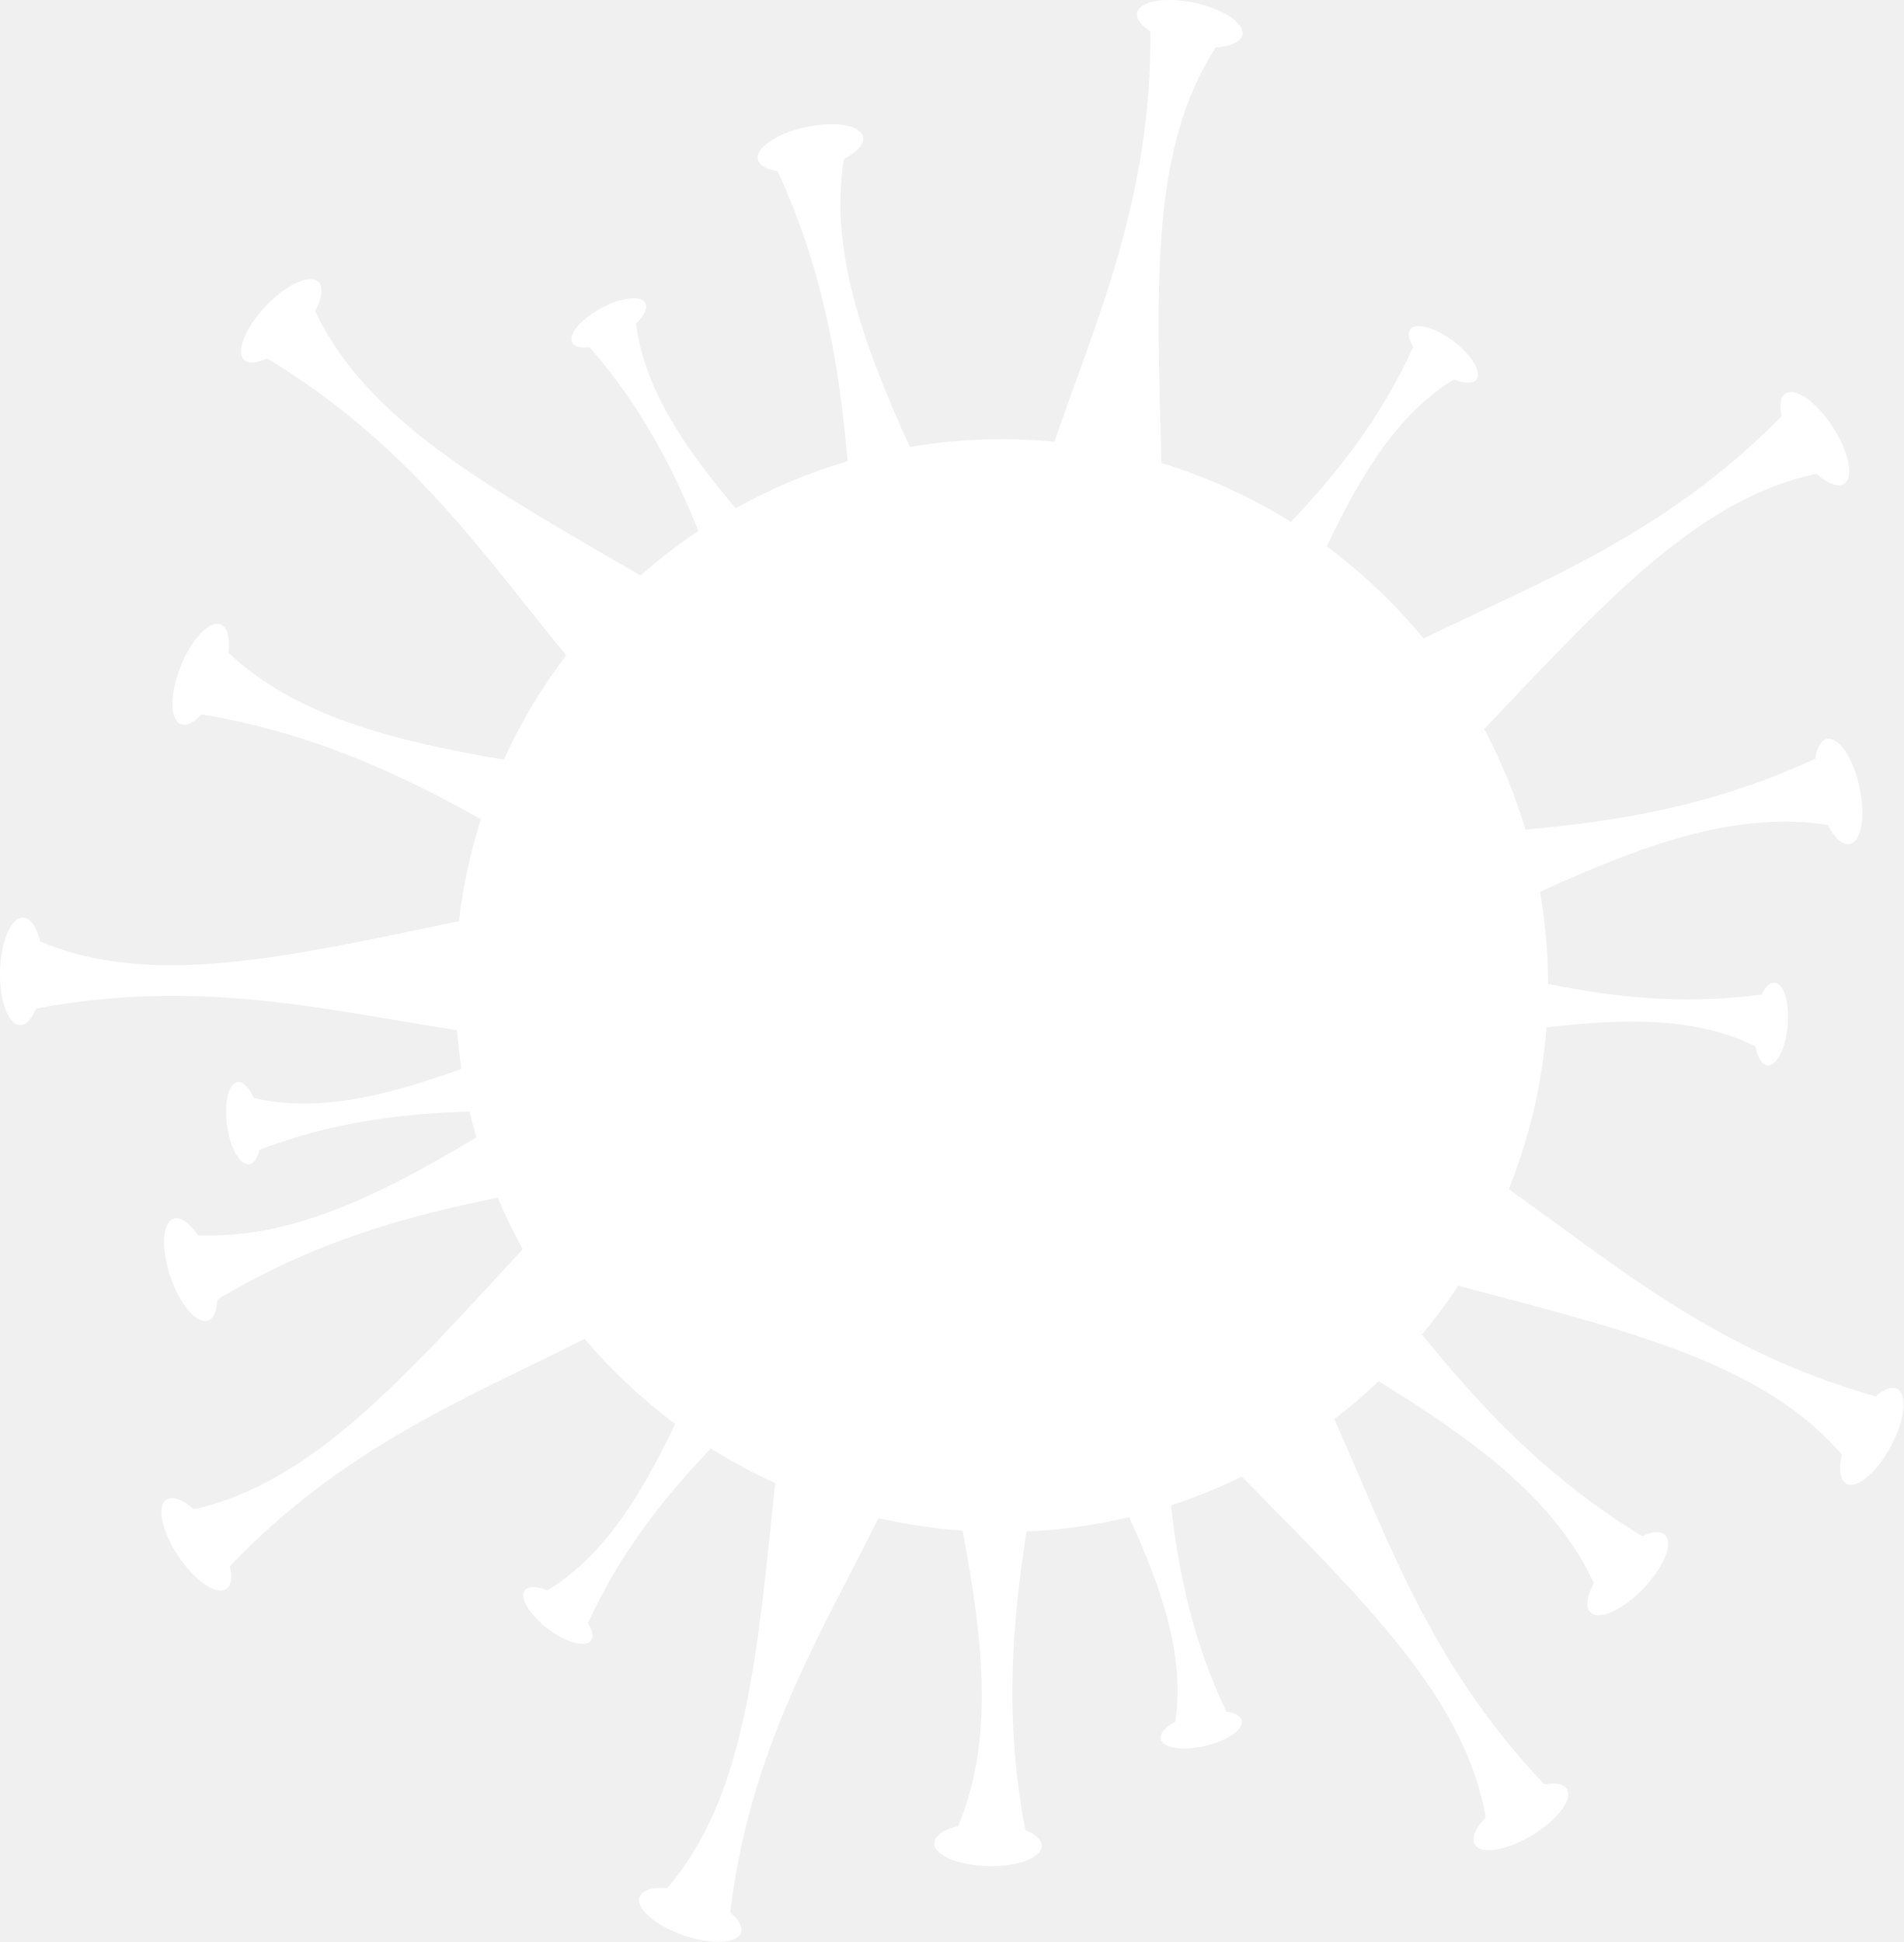
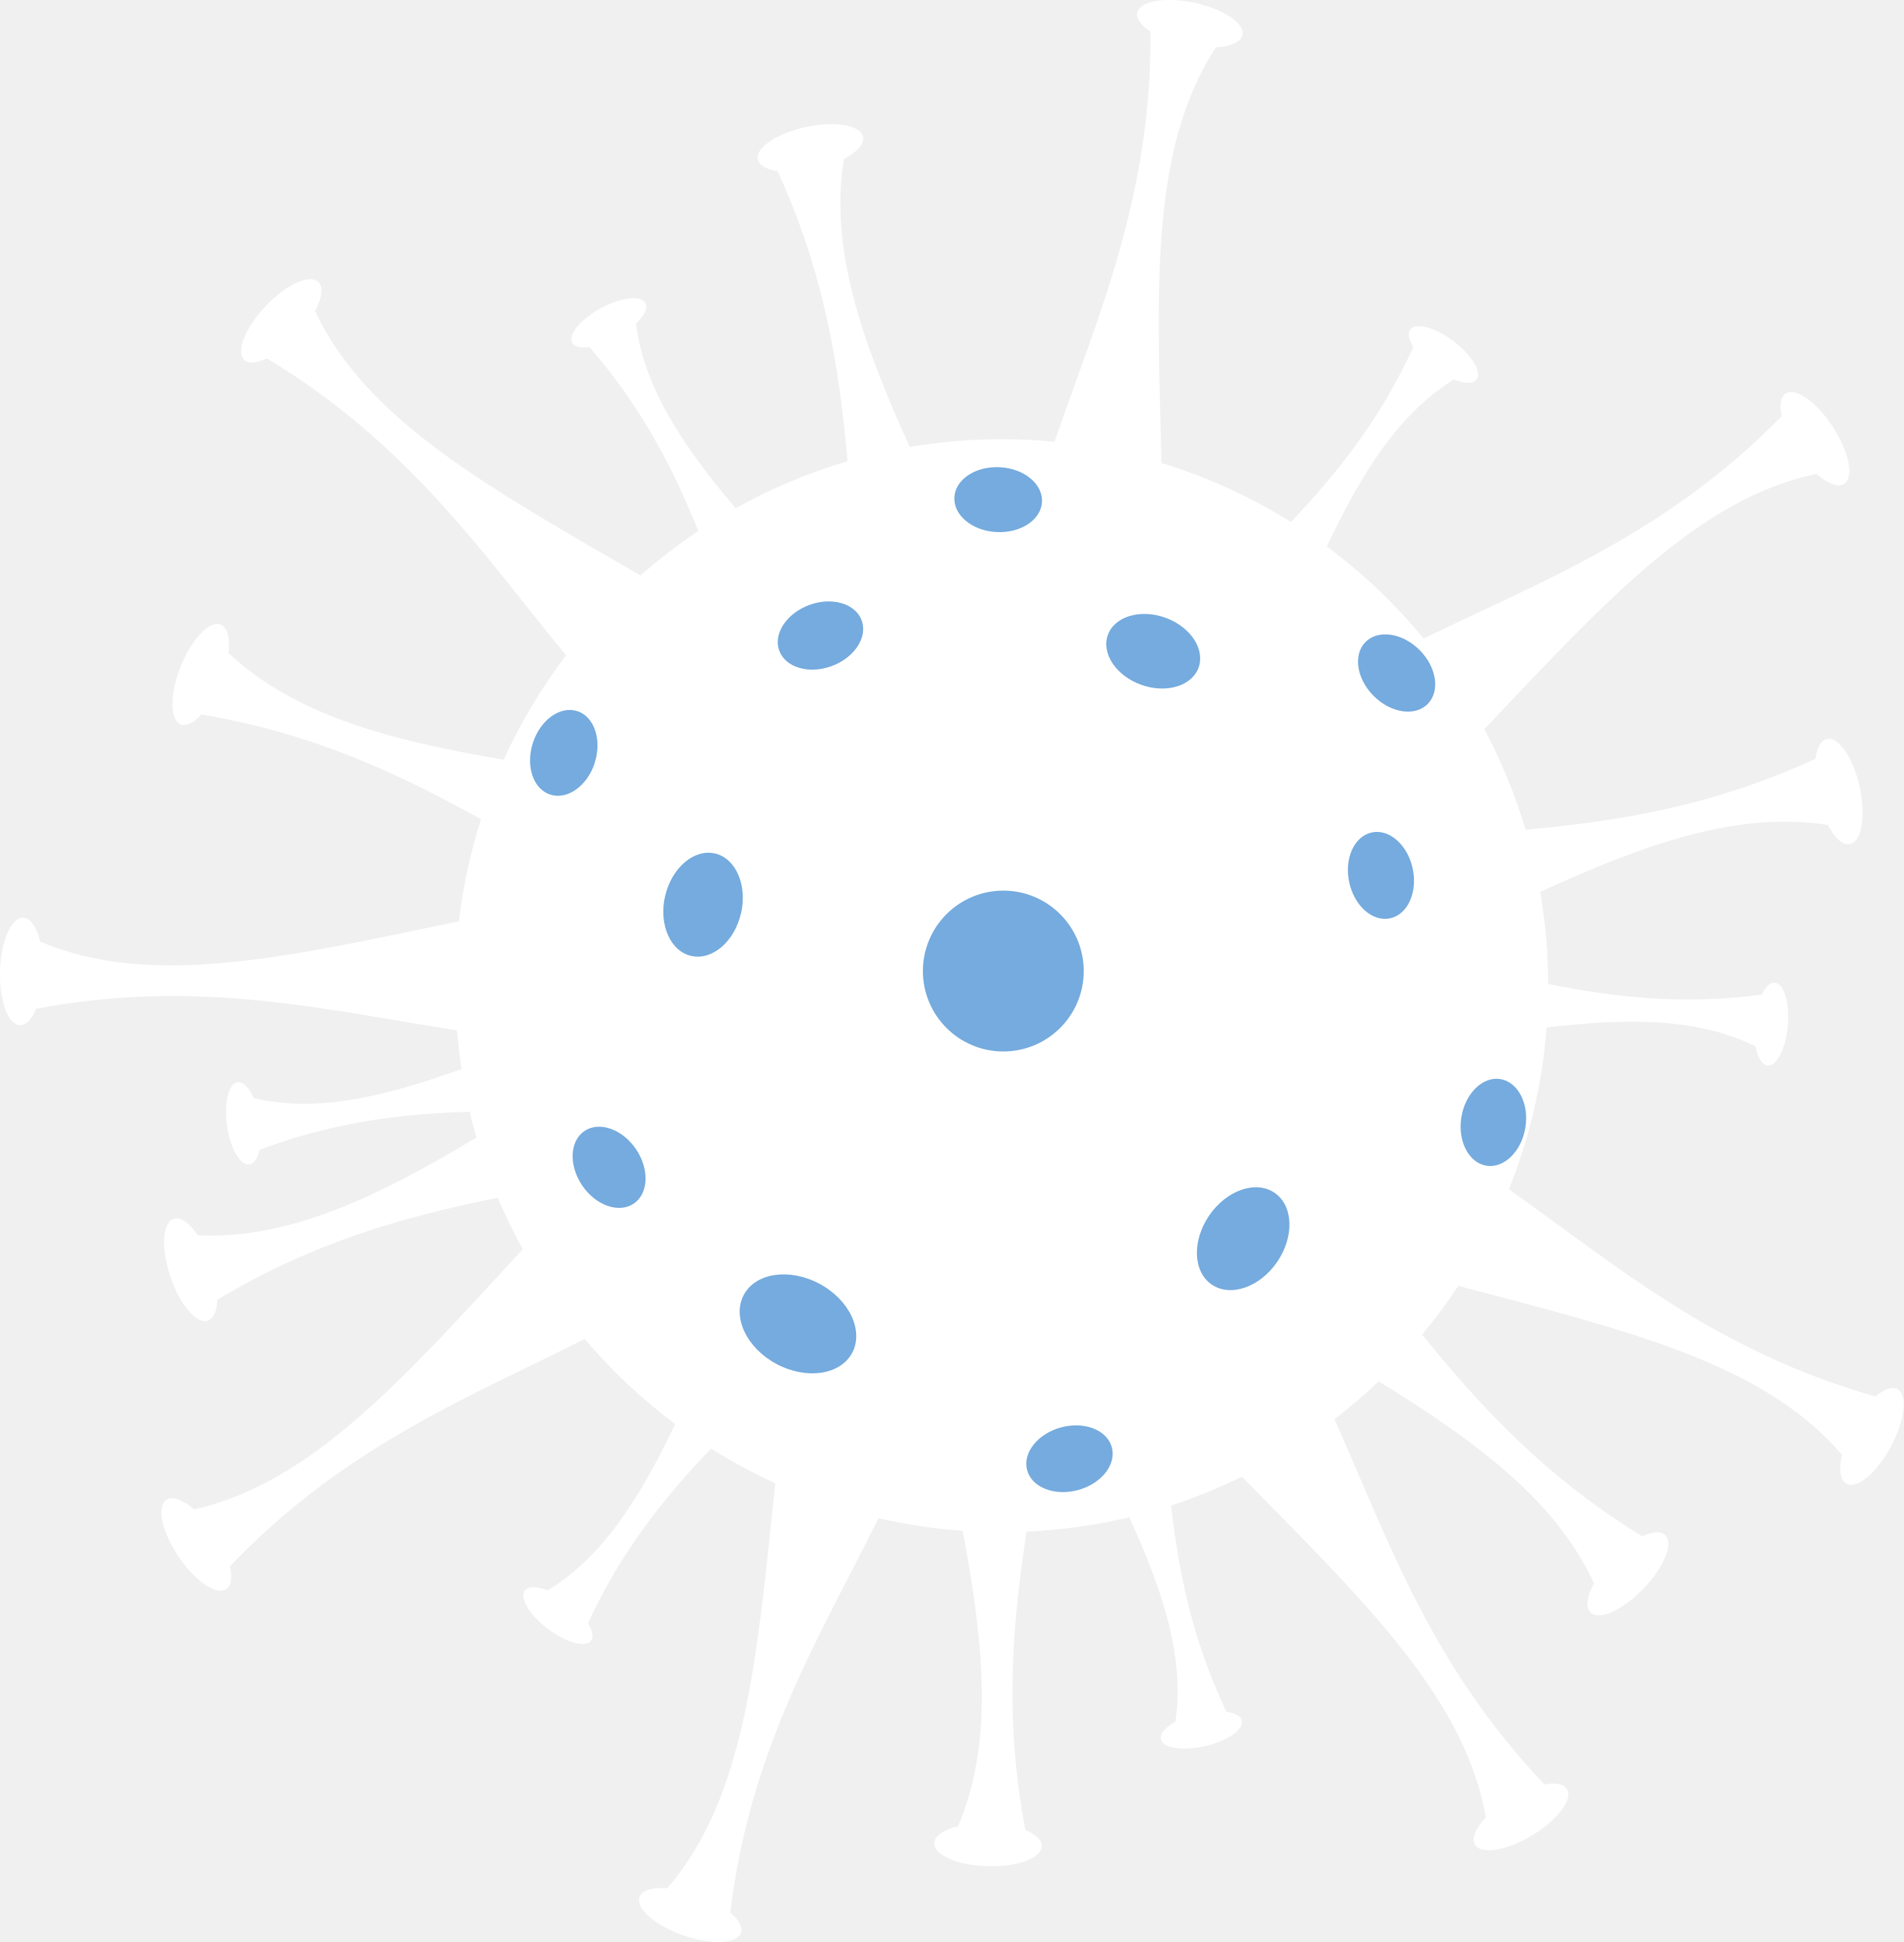
- <svg xmlns="http://www.w3.org/2000/svg" id="Layer_1" data-name="Layer 1" viewBox="0 0 684.11 697.91">
-   <defs>
-     <style>.cls-1{fill:#fff;fill-rule:evenodd;}</style>
-   </defs>
-   <path class="cls-1" d="M339.75,35.45c6.42,0,12.77.32,19,.92,15.1-44.06,35-87.65,34.47-147.45-3.36-2.15-5.22-4.58-4.76-6.74.88-4.18,10.06-5.78,20.5-3.57s18.19,7.37,17.31,11.55c-.55,2.59-4.3,4.19-9.55,4.5C392.93-68.9,395.56-18.8,397.19,44A195.25,195.25,0,0,1,443.7,65.2c16.21-17.13,31.91-36.44,44-62.92-1.64-2.6-2.14-4.91-1.11-6.28,2-2.63,8.93-.74,15.51,4.23s10.3,11.13,8.32,13.76c-1.24,1.64-4.38,1.53-8.16,0-19.88,12.28-33,33.35-45.68,60a197.1,197.1,0,0,1,34.82,33.1c41.84-20.48,86.76-37.2,128.65-79.9-.86-3.89-.45-6.92,1.4-8.13,3.58-2.33,11.2,3,17,12s7.65,18.08,4.07,20.41c-2.22,1.45-6-.07-9.94-3.57C590,56.8,556.44,94.08,513.19,139.63A195.52,195.52,0,0,1,528,175.79c32.77-3,67-8.31,104.16-25.5.58-3.94,2-6.64,4.2-7.11,4.17-.91,9.4,6.8,11.68,17.22s.75,19.61-3.42,20.52c-2.59.57-5.59-2.19-8-6.85-32.13-5-65.14,6.51-103.36,24.05a197.42,197.42,0,0,1,2.88,33.11c23.14,4.62,47.84,7.65,76.71,3.82,1.33-2.77,3-4.43,4.72-4.28,3.29.28,5.38,7.17,4.67,15.38S618.3,260.8,615,260.51c-2-.17-3.61-2.89-4.35-6.89-21-10.31-45.79-10.2-75.08-6.78A195.31,195.31,0,0,1,522,305c38,26.86,74.27,58.23,131.81,74.46,3-2.62,5.86-3.72,7.81-2.67,3.76,2,2.72,11.27-2.33,20.67s-12.18,15.39-15.94,13.37c-2.34-1.25-2.82-5.29-1.65-10.43-28.29-33.1-77.12-44.64-137.86-60.71a195.2,195.2,0,0,1-13,17.51c20.73,25.59,44.13,51.12,79.11,72.5,3.59-1.7,6.64-2,8.24-.46,3.07,3-.43,11.59-7.83,19.28s-15.9,11.52-19,8.56c-1.91-1.84-1.28-5.87,1.24-10.49C539,417.09,511.07,396.05,475.24,374a197,197,0,0,1-15.92,13.64c19.06,42.5,34.25,88,75.51,131.26,3.91-.72,6.93-.21,8.08,1.68,2.21,3.65-3.41,11.09-12.54,16.61s-18.32,7-20.53,3.37c-1.37-2.26.27-6,3.9-9.81-7.48-42.89-43.61-77.69-87.68-122.45a196,196,0,0,1-25.44,10.32c2.7,23.42,7.4,47.84,19.9,74.12,3.05.42,5.14,1.52,5.52,3.18.74,3.22-5.17,7.32-13.2,9.17s-15.15.74-15.89-2.47c-.46-2,1.64-4.33,5.23-6.26,3.37-23.11-4.34-46.7-16.58-73.51A196.7,196.7,0,0,1,348.69,428c-5,32.54-8.12,67-.41,107.29,3.69,1.51,6,3.57,5.89,5.78-.12,4.27-8.87,7.48-19.53,7.18s-19.22-4-19.1-8.28c.08-2.65,3.48-4.89,8.6-6.13,12.64-30,9.4-64.8,1.61-106.13a196.59,196.59,0,0,1-30.25-4.52c-20.68,41.72-46.1,82.34-53.28,141.7,3.05,2.56,4.58,5.21,3.84,7.3-1.41,4-10.72,4.42-20.79.88s-17.08-9.67-15.66-13.7c.88-2.5,4.8-3.6,10-3.22,28.35-33.05,32.24-83.06,38.77-145.53a198.14,198.14,0,0,1-23.11-12.46c-16.26,17.08-32,36.33-44.19,62.78,1.63,2.61,2.13,4.92,1.09,6.28-2,2.63-8.93.72-15.5-4.27s-10.27-11.16-8.27-13.78c1.23-1.63,4.38-1.51,8.15,0C196.52,437,209.69,416,222.45,389.36a197.84,197.84,0,0,1-32.56-30.59c-41.54,21.08-86.22,38.44-127.48,81.74.91,3.88.55,6.92-1.28,8.15-3.55,2.38-11.24-2.87-17.2-11.72s-7.9-18-4.36-20.35c2.2-1.48,6,0,10,3.43,42.48-9.54,75.51-47.31,118.1-93.48a197.65,197.65,0,0,1-9-18.52C126.43,314.58,93,323.55,57.9,344.69c-.15,4-1.3,6.82-3.4,7.52-4,1.36-10.08-5.73-13.48-15.85S38.14,317,42.19,315.59c2.51-.85,5.79,1.57,8.73,5.94C83.4,323,115,308,151,286.39q-1.33-4.61-2.44-9.31c-23.57.76-48.3,3.43-75.53,13.72-.66,3-1.93,5-3.63,5.24-3.26.48-6.86-5.76-8-13.92s.51-15.15,3.77-15.62c2-.3,4.19,2,5.81,5.72,22.76,5.27,46.91-.47,74.65-10.46q-1-6.88-1.63-13.93c-46-7-92.47-18.92-151.22-7.73-1.52,3.69-3.58,6-5.79,5.88-4.27-.12-7.47-8.87-7.16-19.53s4-19.21,8.29-19.09c2.65.08,4.89,3.48,6.13,8.6,40.11,17,89,5.48,150.47-7.28A195.07,195.07,0,0,1,152.65,172c-28.78-16-60-30.9-100.43-37.65-2.7,2.92-5.42,4.33-7.47,3.51-4-1.6-3.94-10.92,0-20.81s10.44-16.63,14.4-15c2.46,1,3.38,5,2.77,10.19,23.7,22.27,57.47,31.33,98.93,38.39a197.48,197.48,0,0,1,22.41-37.51c-29.6-36-56.24-75.81-107.47-106.69-3.58,1.73-6.63,2-8.23.51C64.51,4,68-4.65,75.32-12.38S91.14-24,94.23-21.06c1.92,1.83,1.32,5.85-1.17,10.49,18.54,39.41,62.59,63.45,116.93,95a196.54,196.54,0,0,1,20.83-16c-8.92-21.84-20-44.1-39.16-66.06-3,.42-5.36-.07-6.18-1.57-1.58-2.9,3-8.45,10.25-12.39s14.39-4.8,16-1.9c1,1.79-.41,4.61-3.35,7.44,3,23.17,16.77,43.8,35.8,66.33a194.93,194.93,0,0,1,40.23-16.9c-2.91-32.78-8.07-67-25.14-104.26-3.93-.59-6.62-2.06-7.09-4.22-.9-4.17,6.83-9.37,17.26-11.62s19.62-.68,20.52,3.5c.55,2.59-2.21,5.57-6.89,8-5.15,32.11,6.29,65.16,23.69,103.45a197.53,197.53,0,0,1,33-2.77Z" transform="translate(20.19 122.38)" />
-   <path class="cls-1" d="M340.82,197.67a28.9,28.9,0,1,1-29.38,28.9,29.14,29.14,0,0,1,29.38-28.9Z" transform="translate(20.19 122.38)" />
-   <path class="cls-1" d="M274.27,338.94c10.75,5.75,16,16.87,11.76,24.83s-16.43,9.74-27.19,4-16-16.87-11.76-24.83,16.43-9.75,27.19-4Z" transform="translate(20.19 122.38)" />
-   <path class="cls-1" d="M414.34,314.38c6.25-9.1,16.77-12.73,23.5-8.11s7.13,15.75.89,24.85-16.77,12.72-23.51,8.1-7.12-15.74-.88-24.84Z" transform="translate(20.19 122.38)" />
-   <path class="cls-1" d="M464.63,194.63c-1.82-8.52,1.82-16.51,8.12-17.86s12.88,4.47,14.7,13-1.81,16.51-8.12,17.86-12.88-4.47-14.7-13Z" transform="translate(20.19 122.38)" />
-   <path class="cls-1" d="M278.61,117c-8.18,3-16.6.46-18.8-5.6S262.47,98,270.66,95s16.6-.46,18.8,5.6S286.8,114,278.61,117Z" transform="translate(20.19 122.38)" />
-   <path class="cls-1" d="M246.07,205.83c-2.34,10.19-10.34,17-17.87,15.31s-11.75-11.39-9.41-21.57,10.34-17,17.87-15.31,11.75,11.39,9.41,21.57Z" transform="translate(20.19 122.38)" />
-   <path class="cls-1" d="M389.9,123.71c-9-3.22-14.37-11.24-12-17.9s11.61-9.45,20.62-6.23,14.37,11.24,12,17.9-11.61,9.45-20.62,6.23Z" transform="translate(20.19 122.38)" />
-   <path class="cls-1" d="M473.41,127.69c-6.16-6.16-7.45-14.84-2.89-19.39s13.24-3.25,19.4,2.91,7.44,14.84,2.88,19.39-13.24,3.25-19.39-2.91Z" transform="translate(20.19 122.38)" />
-   <path class="cls-1" d="M193.54,151.76c-2.69,8.28-9.83,13.39-16,11.4s-8.92-10.31-6.24-18.59,9.82-13.39,15.95-11.41,8.93,10.31,6.25,18.6Z" transform="translate(20.19 122.38)" />
-   <path class="cls-1" d="M361.08,390.56c8.41-2.27,16.58.93,18.26,7.15s-3.77,13.1-12.17,15.37-16.59-.93-18.27-7.15,3.78-13.1,12.18-15.37Z" transform="translate(20.19 122.38)" />
-   <path class="cls-1" d="M504.94,279.1c1.38-8.59,7.66-14.73,14-13.71s10.4,8.82,9,17.41-7.66,14.74-14,13.72-10.4-8.82-9-17.42Z" transform="translate(20.19 122.38)" />
-   <path class="cls-1" d="M337.89,68.82c-8.69-.45-15.47-6-15.14-12.47s7.65-11.28,16.34-10.84,15.48,6,15.15,12.47-7.65,11.28-16.35,10.84Z" transform="translate(20.19 122.38)" />
-   <path class="cls-1" d="M208.32,290.53c4.9,7.2,4.56,16-.77,19.6s-13.61.73-18.51-6.47-4.56-16,.77-19.6,13.61-.73,18.51,6.47Z" transform="translate(20.19 122.38)" />
+ <svg xmlns="http://www.w3.org/2000/svg" id="a21cdb48-2293-4b3f-9b84-f65c5e53ffc6" data-name="Layer 1" viewBox="0 0 684.07 697.86">
+   <path d="M359.94,157.83c6.42,0,12.77.32,19,.92,15.1-44.06,35-87.65,34.47-147.45-3.36-2.15-5.22-4.58-4.76-6.74.88-4.18,10.06-5.78,20.5-3.57s18.19,7.37,17.31,11.55c-.55,2.59-4.3,4.19-9.55,4.5-23.79,36.44-21.16,86.54-19.53,149.34a195.45,195.45,0,0,1,46.51,21.2c16.21-17.13,31.91-36.44,44-62.92-1.64-2.6-2.14-4.91-1.11-6.28,2-2.63,8.93-.74,15.51,4.23s10.3,11.13,8.32,13.76c-1.24,1.64-4.38,1.53-8.16,0-19.88,12.28-33,33.35-45.68,60a197.07,197.07,0,0,1,34.82,33.1c41.84-20.48,86.76-37.2,128.65-79.9-.86-3.89-.45-6.92,1.4-8.13,3.58-2.33,11.2,3,17,12s7.65,18.08,4.07,20.41c-2.22,1.45-6-.07-9.94-3.57-42.58,8.9-76.14,46.18-119.39,91.73a195.84,195.84,0,0,1,14.81,36.16c32.77-3,67-8.31,104.16-25.5.58-3.94,2-6.64,4.2-7.11,4.17-.91,9.4,6.8,11.68,17.22s.75,19.61-3.42,20.52c-2.59.57-5.59-2.19-8-6.85-32.13-5-65.14,6.51-103.36,24.05a197.57,197.57,0,0,1,2.88,33.11c23.14,4.62,47.84,7.65,76.71,3.82,1.33-2.77,3-4.43,4.72-4.28,3.29.28,5.38,7.17,4.67,15.38s-3.94,14.65-7.24,14.36c-2-.17-3.61-2.89-4.35-6.89-21-10.31-45.79-10.2-75.08-6.78a195.42,195.42,0,0,1-13.57,58.16c38,26.86,74.27,58.23,131.81,74.46,3-2.62,5.86-3.72,7.81-2.67,3.76,2,2.72,11.27-2.33,20.67s-12.18,15.39-15.94,13.37c-2.34-1.25-2.82-5.29-1.65-10.43-28.29-33.1-77.12-44.64-137.86-60.71a194.42,194.42,0,0,1-13,17.51c20.73,25.59,44.13,51.12,79.11,72.5,3.59-1.7,6.64-2,8.24-.46,3.07,3-.43,11.59-7.83,19.28s-15.9,11.52-19,8.56c-1.91-1.84-1.28-5.87,1.24-10.49-13.6-29.5-41.53-50.54-77.36-72.59A196.74,196.74,0,0,1,479.51,510c19.06,42.5,34.25,88,75.51,131.26,3.91-.72,6.93-.21,8.08,1.68,2.21,3.65-3.41,11.09-12.54,16.61s-18.32,7-20.53,3.37c-1.37-2.26.27-6,3.9-9.81-7.48-42.89-43.61-77.69-87.68-122.45A196,196,0,0,1,420.81,541c2.7,23.42,7.4,47.84,19.9,74.12,3.05.42,5.14,1.52,5.52,3.18.74,3.22-5.17,7.32-13.2,9.17s-15.15.74-15.89-2.47c-.46-2,1.64-4.33,5.23-6.26,3.37-23.11-4.34-46.7-16.58-73.51a196.35,196.35,0,0,1-36.91,5.15c-5,32.54-8.12,67-.41,107.29,3.69,1.51,6,3.57,5.89,5.78-.12,4.27-8.87,7.48-19.53,7.18s-19.22-4-19.1-8.28c.08-2.65,3.48-4.89,8.6-6.13,12.64-30,9.4-64.8,1.61-106.13a196.64,196.64,0,0,1-30.25-4.52c-20.68,41.72-46.1,82.34-53.28,141.7,3,2.56,4.58,5.21,3.84,7.3-1.41,4-10.72,4.42-20.79.88s-17.08-9.67-15.66-13.7c.88-2.5,4.8-3.6,10-3.22,28.35-33,32.24-83.06,38.77-145.53a198.5,198.5,0,0,1-23.11-12.46c-16.26,17.08-32,36.33-44.19,62.78,1.63,2.61,2.13,4.92,1.09,6.28-2,2.63-8.93.72-15.5-4.27s-10.27-11.16-8.27-13.78c1.23-1.63,4.38-1.51,8.15,0,20-12.17,33.14-33.17,45.9-59.81a197.78,197.78,0,0,1-32.56-30.59c-41.54,21.08-86.22,38.44-127.48,81.74.91,3.88.55,6.92-1.28,8.15-3.55,2.38-11.24-2.87-17.2-11.72s-7.9-18-4.36-20.35c2.2-1.48,6,0,10,3.43,42.48-9.54,75.51-47.31,118.1-93.48a197.66,197.66,0,0,1-9-18.52c-32.24,6.56-65.67,15.53-100.77,36.67-.15,4-1.3,6.82-3.4,7.52-4,1.36-10.08-5.73-13.48-15.85S58.33,439.38,62.38,438c2.51-.85,5.79,1.57,8.73,5.94,32.48,1.47,64.08-13.53,100.08-35.14-.89-3.07-1.7-6.18-2.44-9.31-23.57.76-48.3,3.43-75.53,13.72-.66,3-1.93,5-3.63,5.24-3.26.48-6.86-5.76-8-13.92s.51-15.15,3.77-15.62c2-.3,4.19,2,5.81,5.72,22.76,5.27,46.91-.47,74.65-10.46q-1-6.88-1.63-13.93c-46-7-92.47-18.92-151.22-7.73-1.52,3.69-3.58,6-5.79,5.88-4.27-.12-7.47-8.87-7.16-19.53s4-19.21,8.29-19.09c2.65.08,4.89,3.48,6.13,8.6,40.11,17,89,5.48,150.47-7.28a194.88,194.88,0,0,1,7.93-36.68c-28.78-16-60-30.9-100.43-37.65-2.7,2.92-5.42,4.33-7.47,3.51-4-1.6-3.94-10.92,0-20.81s10.44-16.63,14.4-15c2.46,1,3.38,5,2.77,10.19C105.81,256.89,139.58,266,181,273a198,198,0,0,1,22.41-37.51c-29.6-36-56.24-75.81-107.47-106.69-3.58,1.73-6.63,2-8.23.51-3-2.94.44-11.59,7.76-19.32s15.82-11.62,18.91-8.68c1.92,1.83,1.32,5.85-1.17,10.49,18.54,39.41,62.59,63.45,116.93,95a196.76,196.76,0,0,1,20.83-16c-8.92-21.84-20-44.1-39.16-66.06-3,.42-5.36-.07-6.18-1.57-1.58-2.9,3-8.45,10.25-12.39s14.39-4.8,16-1.9c1,1.79-.41,4.61-3.35,7.44,3,23.17,16.77,43.8,35.8,66.33a195.12,195.12,0,0,1,40.23-16.9c-2.91-32.78-8.07-67-25.14-104.26-3.93-.59-6.62-2.06-7.09-4.22-.9-4.17,6.83-9.37,17.26-11.62s19.62-.68,20.52,3.5c.55,2.59-2.21,5.57-6.89,8-5.15,32.11,6.29,65.16,23.69,103.45a197.21,197.21,0,0,1,33-2.77Z" transform="translate(0 0)" style="fill:#fff;fill-rule:evenodd" />
+   <path d="M361,320.05A28.9,28.9,0,1,1,331.63,349,28.91,28.91,0,0,1,361,320.05Z" transform="translate(0 0)" style="fill:#75abde;fill-rule:evenodd" />
+   <path d="M294.46,461.32c10.75,5.75,16,16.87,11.76,24.83s-16.43,9.74-27.19,4-16-16.87-11.76-24.83S283.7,455.57,294.46,461.32Z" transform="translate(0 0)" style="fill:#75abde;fill-rule:evenodd" />
+   <path d="M434.53,436.76c6.25-9.1,16.77-12.73,23.5-8.11s7.13,15.75.89,24.85-16.77,12.72-23.51,8.1-7.12-15.74-.88-24.84Z" transform="translate(0 0)" style="fill:#75abde;fill-rule:evenodd" />
+   <path d="M484.82,317c-1.82-8.52,1.82-16.51,8.12-17.86s12.88,4.47,14.7,13-1.81,16.51-8.12,17.86S486.64,325.54,484.82,317Z" transform="translate(0 0)" style="fill:#75abde;fill-rule:evenodd" />
+   <path d="M298.8,239.38c-8.18,3-16.6.46-18.8-5.6s2.66-13.4,10.85-16.4,16.6-.46,18.8,5.6S307,236.38,298.8,239.38Z" transform="translate(0 0)" style="fill:#75abde;fill-rule:evenodd" />
+   <path d="M266.26,328.21c-2.34,10.19-10.34,17-17.87,15.31S236.64,332.13,239,322s10.34-17,17.87-15.31,11.75,11.39,9.41,21.57Z" transform="translate(0 0)" style="fill:#75abde;fill-rule:evenodd" />
+   <path d="M410.09,246.09c-9-3.22-14.37-11.24-12-17.9s11.61-9.45,20.62-6.23,14.37,11.24,12,17.9S419.1,249.31,410.09,246.09Z" transform="translate(0 0)" style="fill:#75abde;fill-rule:evenodd" />
+   <path d="M493.6,250.07c-6.16-6.16-7.45-14.84-2.89-19.39s13.24-3.25,19.4,2.91S517.55,248.43,513,253s-13.24,3.25-19.39-2.91Z" transform="translate(0 0)" style="fill:#75abde;fill-rule:evenodd" />
+   <path d="M213.73,274.14c-2.69,8.28-9.83,13.39-16,11.4s-8.92-10.31-6.24-18.59,9.82-13.39,15.95-11.41,8.93,10.31,6.25,18.6Z" transform="translate(0 0)" style="fill:#75abde;fill-rule:evenodd" />
+   <path d="M381.27,512.94c8.41-2.27,16.58.93,18.26,7.15s-3.77,13.1-12.17,15.37-16.59-.93-18.27-7.15S372.87,515.21,381.27,512.94Z" transform="translate(0 0)" style="fill:#75abde;fill-rule:evenodd" />
+   <path d="M525.13,401.48c1.38-8.59,7.66-14.73,14-13.71s10.4,8.82,9,17.41-7.66,14.74-14,13.72S523.73,410.08,525.13,401.48Z" transform="translate(0 0)" style="fill:#75abde;fill-rule:evenodd" />
+   <path d="M358.08,191.2c-8.69-.45-15.47-6-15.14-12.47s7.65-11.28,16.34-10.84,15.48,6,15.15,12.47-7.65,11.28-16.35,10.84Z" transform="translate(0 0)" style="fill:#75abde;fill-rule:evenodd" />
+   <path d="M228.51,412.91c4.9,7.2,4.56,16-.77,19.6s-13.61.73-18.51-6.47-4.56-16,.77-19.6S223.61,405.71,228.51,412.91Z" transform="translate(0 0)" style="fill:#75abde;fill-rule:evenodd" />
</svg>
